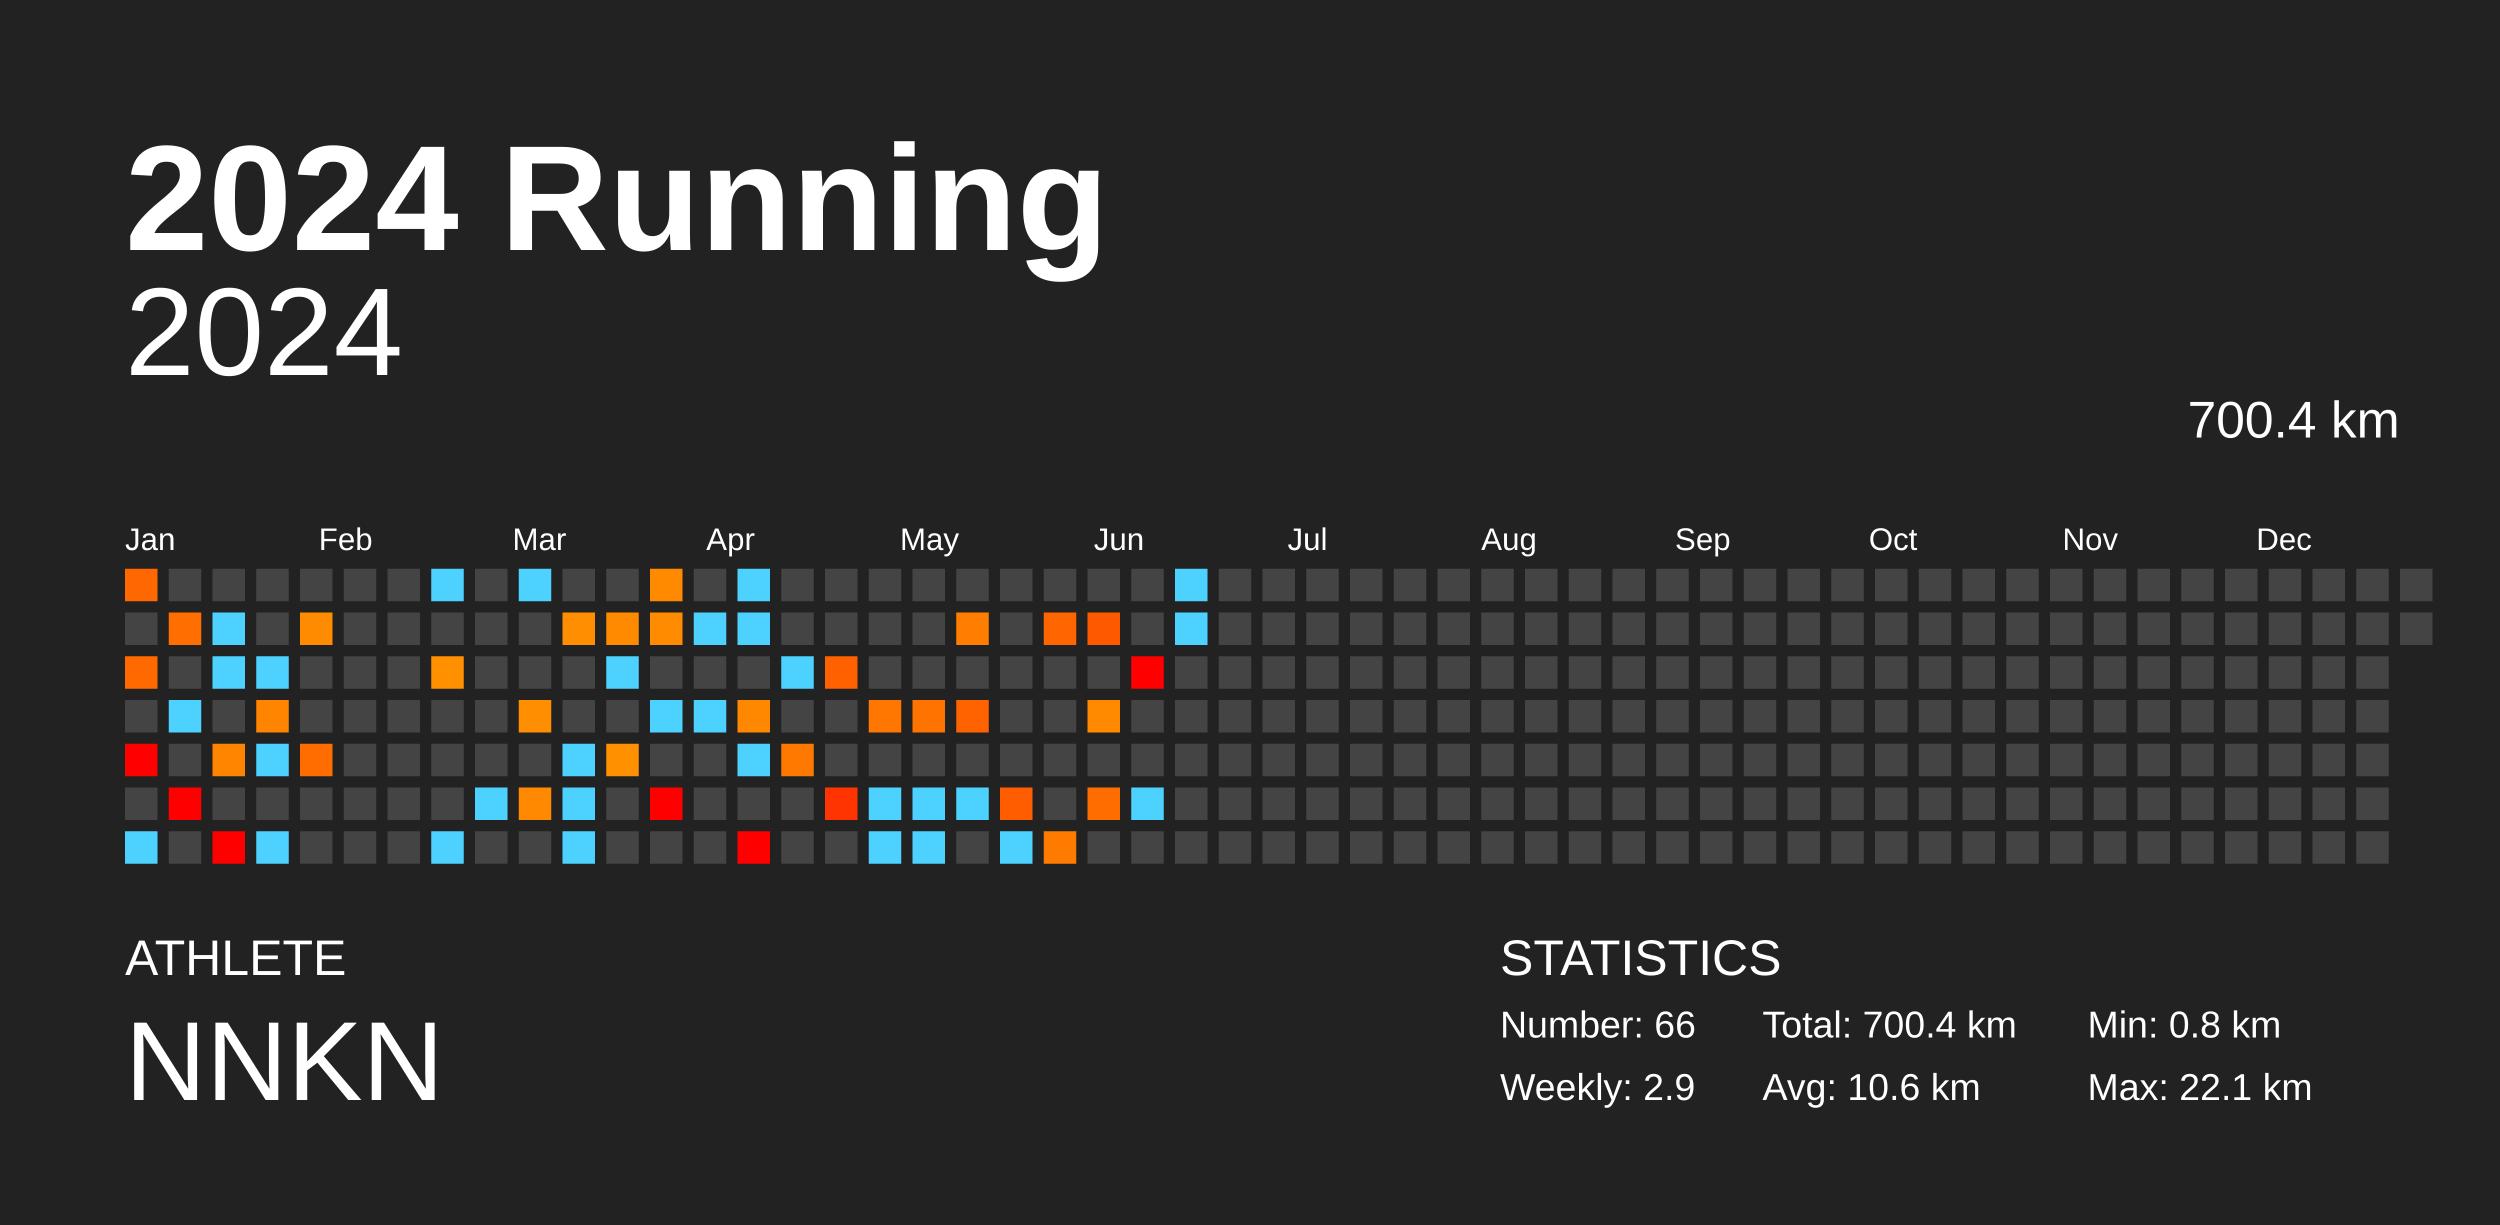
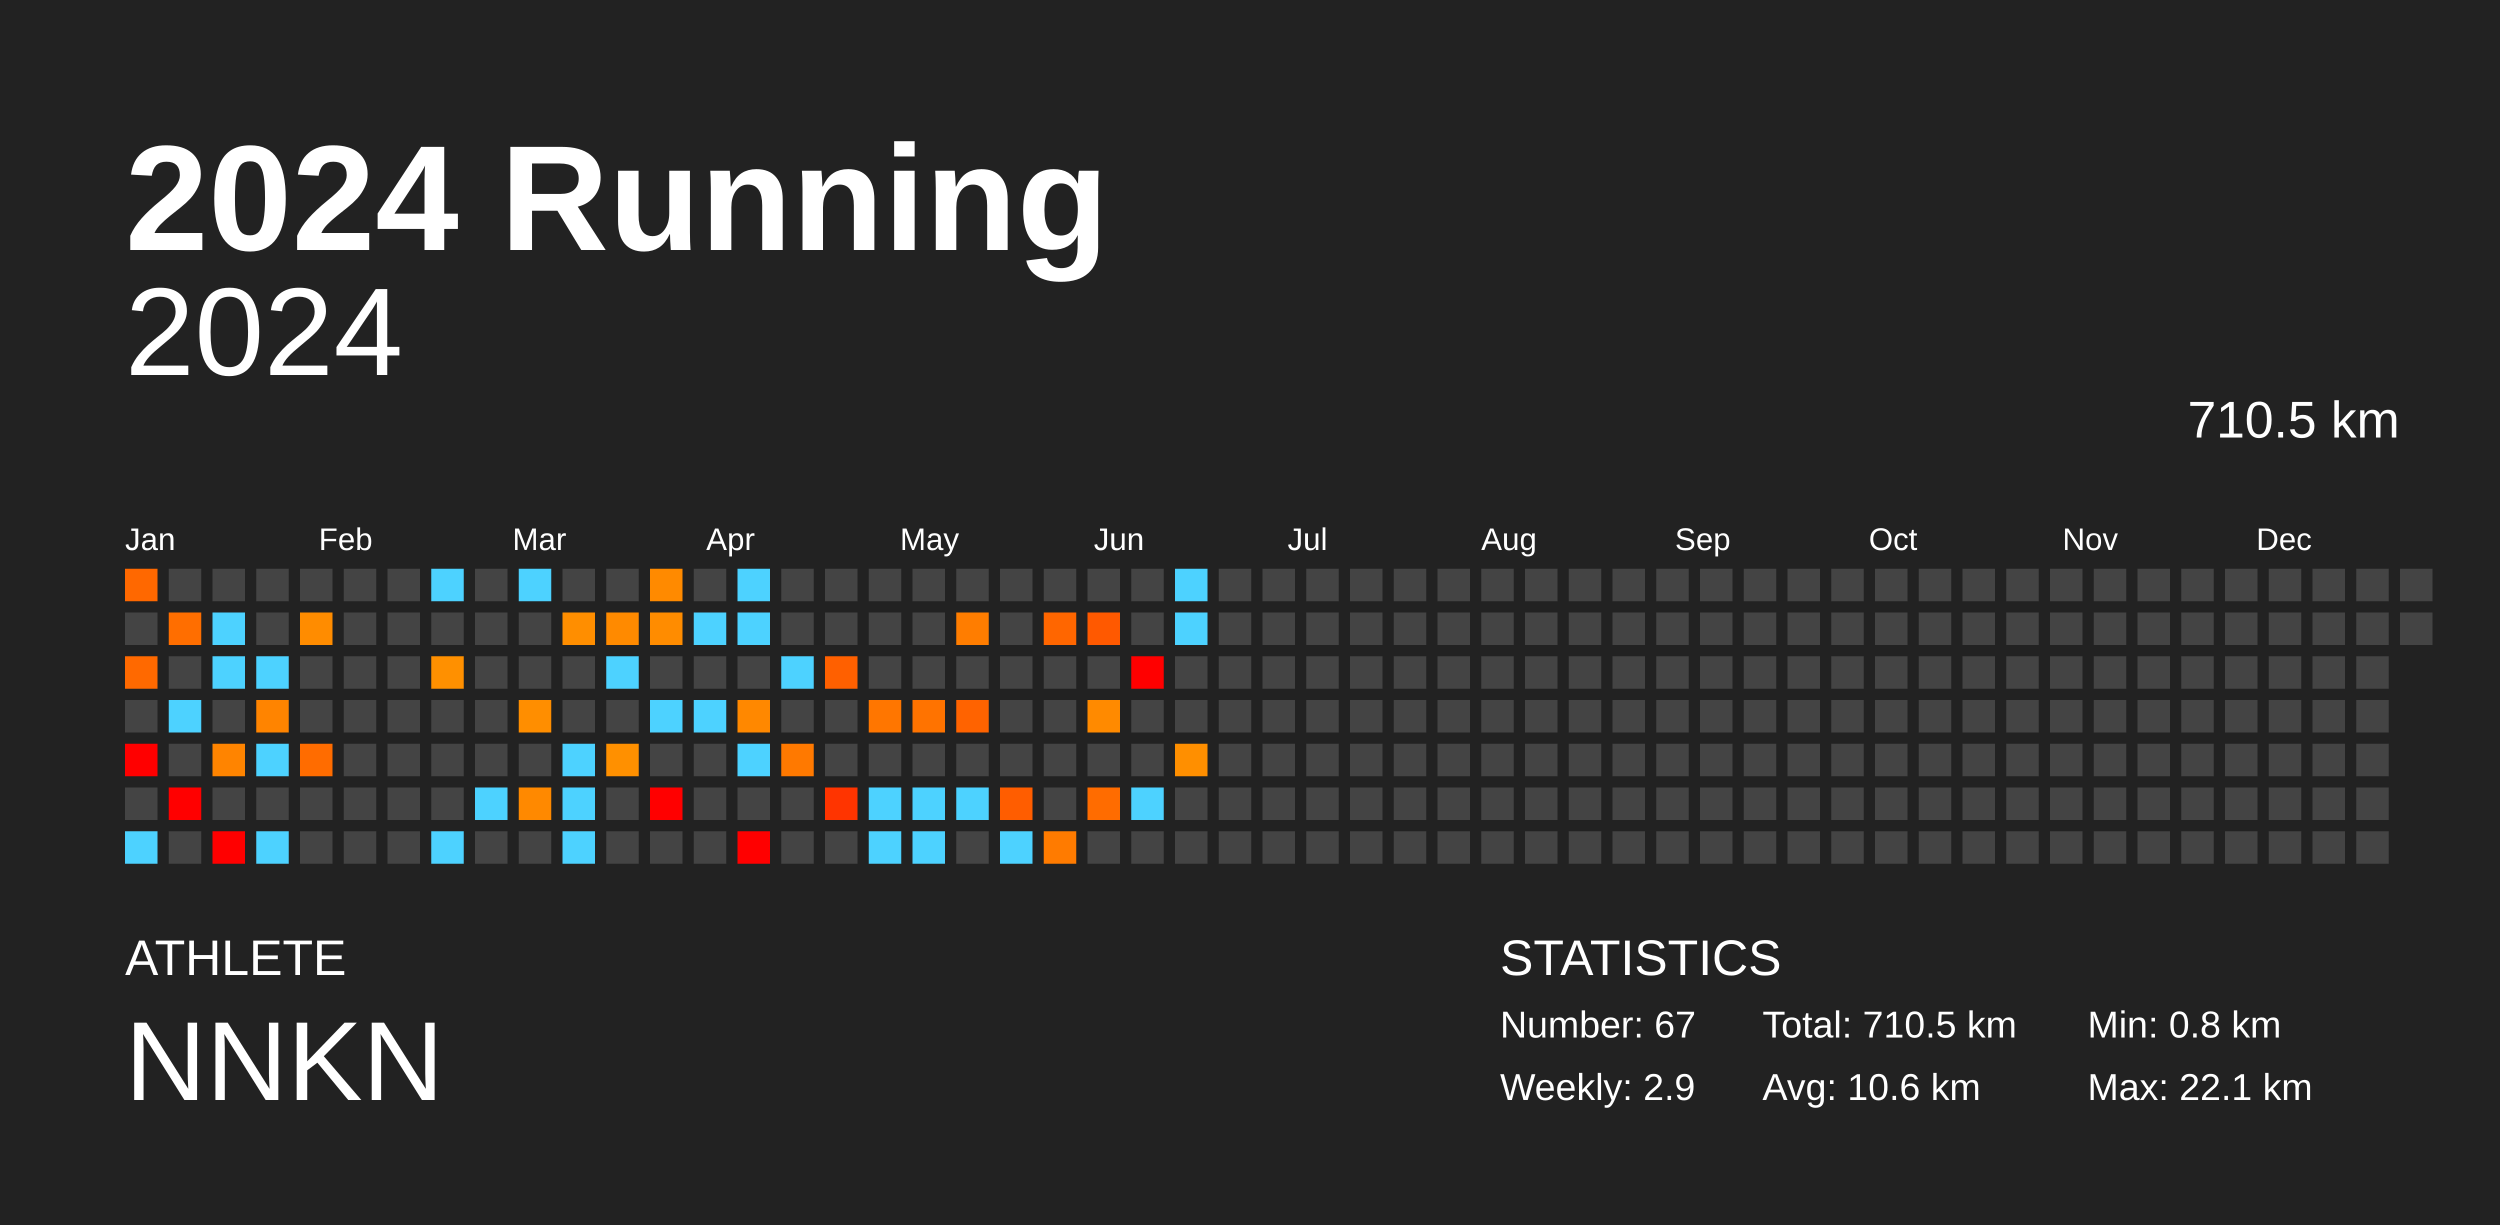
<svg xmlns="http://www.w3.org/2000/svg" baseProfile="full" height="98mm" version="1.1" viewBox="0,0,200,98" width="200mm">
  <defs />
  <rect fill="#222222" height="98" width="200" x="0" y="0" />
  <text fill="#FFFFFF" style="font-size:12px; font-family:Arial; font-weight:bold;" x="10" y="20">2024 Running</text>
  <text fill="#FFFFFF" style="font-size:4px; font-family:Arial" x="10" y="78">ATHLETE</text>
  <text fill="#FFFFFF" style="font-size:9px; font-family:Arial" x="10" y="88">NNKN</text>
  <text fill="#FFFFFF" style="font-size:4px; font-family:Arial" x="120" y="78">STATISTICS</text>
-   <text fill="#FFFFFF" style="font-size:3px; font-family:Arial" x="120" y="83">Number: 66</text>
+   <text fill="#FFFFFF" style="font-size:3px; font-family:Arial" x="120" y="83">Number: 67</text>
  <text fill="#FFFFFF" style="font-size:3px; font-family:Arial" x="120" y="88">Weekly: 2.9</text>
-   <text fill="#FFFFFF" style="font-size:3px; font-family:Arial" x="141" y="83">Total: 700.4 km</text>
+   <text fill="#FFFFFF" style="font-size:3px; font-family:Arial" x="141" y="83">Total: 710.5 km</text>
  <text fill="#FFFFFF" style="font-size:3px; font-family:Arial" x="141" y="88">Avg: 10.6 km</text>
  <text fill="#FFFFFF" style="font-size:3px; font-family:Arial" x="167" y="83">Min: 0.8 km</text>
  <text fill="#FFFFFF" style="font-size:3px; font-family:Arial" x="167" y="88">Max: 22.1 km</text>
  <text alignment-baseline="hanging" fill="#FFFFFF" style="font-size:10.0px; font-family:Arial;" x="10" y="30">2024</text>
-   <text alignment-baseline="hanging" fill="#FFFFFF" style="font-size:4.125px; font-family:Arial;" x="175" y="35">700.4 km</text>
+   <text alignment-baseline="hanging" fill="#FFFFFF" style="font-size:4.125px; font-family:Arial;" x="175" y="35">710.5 km</text>
  <text fill="#FFFFFF" style="font-size:2.5px; font-family:Arial" x="10.0" y="44">Jan</text>
  <text fill="#FFFFFF" style="font-size:2.5px; font-family:Arial" x="25.5" y="44">Feb</text>
  <text fill="#FFFFFF" style="font-size:2.5px; font-family:Arial" x="41.0" y="44">Mar</text>
  <text fill="#FFFFFF" style="font-size:2.5px; font-family:Arial" x="56.5" y="44">Apr</text>
  <text fill="#FFFFFF" style="font-size:2.5px; font-family:Arial" x="72.0" y="44">May</text>
  <text fill="#FFFFFF" style="font-size:2.5px; font-family:Arial" x="87.5" y="44">Jun</text>
  <text fill="#FFFFFF" style="font-size:2.5px; font-family:Arial" x="103.0" y="44">Jul</text>
  <text fill="#FFFFFF" style="font-size:2.5px; font-family:Arial" x="118.5" y="44">Aug</text>
  <text fill="#FFFFFF" style="font-size:2.5px; font-family:Arial" x="134.0" y="44">Sep</text>
  <text fill="#FFFFFF" style="font-size:2.5px; font-family:Arial" x="149.5" y="44">Oct</text>
  <text fill="#FFFFFF" style="font-size:2.5px; font-family:Arial" x="165.0" y="44">Nov</text>
  <text fill="#FFFFFF" style="font-size:2.5px; font-family:Arial" x="180.5" y="44">Dec</text>
  <rect fill="#ff6800" height="2.6" width="2.6" x="10.0" y="45.5" />
  <rect fill="#444444" height="2.6" width="2.6" x="10.0" y="49.0" />
  <rect fill="#ff6900" height="2.6" width="2.6" x="10.0" y="52.5" />
  <rect fill="#444444" height="2.6" width="2.6" x="10.0" y="56.0" />
  <rect fill="red" height="2.6" width="2.6" x="10.0" y="59.5" />
  <rect fill="#444444" height="2.6" width="2.6" x="10.0" y="63.0" />
  <rect fill="#4dd2ff" height="2.6" width="2.6" x="10.0" y="66.5" />
  <rect fill="#444444" height="2.6" width="2.6" x="13.5" y="45.5" />
  <rect fill="#ff6e00" height="2.6" width="2.6" x="13.5" y="49.0" />
  <rect fill="#444444" height="2.6" width="2.6" x="13.5" y="52.5" />
  <rect fill="#4dd2ff" height="2.6" width="2.6" x="13.5" y="56.0" />
  <rect fill="#444444" height="2.6" width="2.6" x="13.5" y="59.5" />
  <rect fill="red" height="2.6" width="2.6" x="13.5" y="63.0" />
  <rect fill="#444444" height="2.6" width="2.6" x="13.5" y="66.5" />
  <rect fill="#444444" height="2.6" width="2.6" x="17.0" y="45.5" />
  <rect fill="#4dd2ff" height="2.6" width="2.6" x="17.0" y="49.0" />
  <rect fill="#4dd2ff" height="2.6" width="2.6" x="17.0" y="52.5" />
  <rect fill="#444444" height="2.6" width="2.6" x="17.0" y="56.0" />
  <rect fill="#ff8400" height="2.6" width="2.6" x="17.0" y="59.5" />
  <rect fill="#444444" height="2.6" width="2.6" x="17.0" y="63.0" />
  <rect fill="red" height="2.6" width="2.6" x="17.0" y="66.5" />
  <rect fill="#444444" height="2.6" width="2.6" x="20.5" y="45.5" />
  <rect fill="#444444" height="2.6" width="2.6" x="20.5" y="49.0" />
  <rect fill="#4dd2ff" height="2.6" width="2.6" x="20.5" y="52.5" />
  <rect fill="#ff8400" height="2.6" width="2.6" x="20.5" y="56.0" />
  <rect fill="#4dd2ff" height="2.6" width="2.6" x="20.5" y="59.5" />
  <rect fill="#444444" height="2.6" width="2.6" x="20.5" y="63.0" />
  <rect fill="#4dd2ff" height="2.6" width="2.6" x="20.5" y="66.5" />
  <rect fill="#444444" height="2.6" width="2.6" x="24.0" y="45.5" />
  <rect fill="#ff8c00" height="2.6" width="2.6" x="24.0" y="49.0" />
  <rect fill="#444444" height="2.6" width="2.6" x="24.0" y="52.5" />
  <rect fill="#444444" height="2.6" width="2.6" x="24.0" y="56.0" />
  <rect fill="#ff6c00" height="2.6" width="2.6" x="24.0" y="59.5" />
  <rect fill="#444444" height="2.6" width="2.6" x="24.0" y="63.0" />
  <rect fill="#444444" height="2.6" width="2.6" x="24.0" y="66.5" />
  <rect fill="#444444" height="2.6" width="2.6" x="27.5" y="45.5" />
  <rect fill="#444444" height="2.6" width="2.6" x="27.5" y="49.0" />
  <rect fill="#444444" height="2.6" width="2.6" x="27.5" y="52.5" />
  <rect fill="#444444" height="2.6" width="2.6" x="27.5" y="56.0" />
  <rect fill="#444444" height="2.6" width="2.6" x="27.5" y="59.5" />
  <rect fill="#444444" height="2.6" width="2.6" x="27.5" y="63.0" />
  <rect fill="#444444" height="2.6" width="2.6" x="27.5" y="66.5" />
  <rect fill="#444444" height="2.6" width="2.6" x="31.0" y="45.5" />
  <rect fill="#444444" height="2.6" width="2.6" x="31.0" y="49.0" />
  <rect fill="#444444" height="2.6" width="2.6" x="31.0" y="52.5" />
  <rect fill="#444444" height="2.6" width="2.6" x="31.0" y="56.0" />
  <rect fill="#444444" height="2.6" width="2.6" x="31.0" y="59.5" />
  <rect fill="#444444" height="2.6" width="2.6" x="31.0" y="63.0" />
  <rect fill="#444444" height="2.6" width="2.6" x="31.0" y="66.5" />
  <rect fill="#4dd2ff" height="2.6" width="2.6" x="34.5" y="45.5" />
  <rect fill="#444444" height="2.6" width="2.6" x="34.5" y="49.0" />
  <rect fill="#ff9000" height="2.6" width="2.6" x="34.5" y="52.5" />
  <rect fill="#444444" height="2.6" width="2.6" x="34.5" y="56.0" />
  <rect fill="#444444" height="2.6" width="2.6" x="34.5" y="59.5" />
  <rect fill="#444444" height="2.6" width="2.6" x="34.5" y="63.0" />
  <rect fill="#4dd2ff" height="2.6" width="2.6" x="34.5" y="66.5" />
  <rect fill="#444444" height="2.6" width="2.6" x="38.0" y="45.5" />
  <rect fill="#444444" height="2.6" width="2.6" x="38.0" y="49.0" />
  <rect fill="#444444" height="2.6" width="2.6" x="38.0" y="52.5" />
  <rect fill="#444444" height="2.6" width="2.6" x="38.0" y="56.0" />
  <rect fill="#444444" height="2.6" width="2.6" x="38.0" y="59.5" />
  <rect fill="#4dd2ff" height="2.6" width="2.6" x="38.0" y="63.0" />
  <rect fill="#444444" height="2.6" width="2.6" x="38.0" y="66.5" />
  <rect fill="#4dd2ff" height="2.6" width="2.6" x="41.5" y="45.5" />
  <rect fill="#444444" height="2.6" width="2.6" x="41.5" y="49.0" />
  <rect fill="#444444" height="2.6" width="2.6" x="41.5" y="52.5" />
  <rect fill="#ff8e00" height="2.6" width="2.6" x="41.5" y="56.0" />
  <rect fill="#444444" height="2.6" width="2.6" x="41.5" y="59.5" />
  <rect fill="#ff8900" height="2.6" width="2.6" x="41.5" y="63.0" />
  <rect fill="#444444" height="2.6" width="2.6" x="41.5" y="66.5" />
  <rect fill="#444444" height="2.6" width="2.6" x="45.0" y="45.5" />
  <rect fill="#ff8e00" height="2.6" width="2.6" x="45.0" y="49.0" />
  <rect fill="#444444" height="2.6" width="2.6" x="45.0" y="52.5" />
  <rect fill="#444444" height="2.6" width="2.6" x="45.0" y="56.0" />
  <rect fill="#4dd2ff" height="2.6" width="2.6" x="45.0" y="59.5" />
  <rect fill="#4dd2ff" height="2.6" width="2.6" x="45.0" y="63.0" />
  <rect fill="#4dd2ff" height="2.6" width="2.6" x="45.0" y="66.5" />
  <rect fill="#444444" height="2.6" width="2.6" x="48.5" y="45.5" />
  <rect fill="#ff8a00" height="2.6" width="2.6" x="48.5" y="49.0" />
  <rect fill="#4dd2ff" height="2.6" width="2.6" x="48.5" y="52.5" />
  <rect fill="#444444" height="2.6" width="2.6" x="48.5" y="56.0" />
  <rect fill="#ff9000" height="2.6" width="2.6" x="48.5" y="59.5" />
  <rect fill="#444444" height="2.6" width="2.6" x="48.5" y="63.0" />
  <rect fill="#444444" height="2.6" width="2.6" x="48.5" y="66.5" />
  <rect fill="#ff8a00" height="2.6" width="2.6" x="52.0" y="45.5" />
  <rect fill="#ff8c00" height="2.6" width="2.6" x="52.0" y="49.0" />
  <rect fill="#444444" height="2.6" width="2.6" x="52.0" y="52.5" />
  <rect fill="#4dd2ff" height="2.6" width="2.6" x="52.0" y="56.0" />
  <rect fill="#444444" height="2.6" width="2.6" x="52.0" y="59.5" />
  <rect fill="red" height="2.6" width="2.6" x="52.0" y="63.0" />
  <rect fill="#444444" height="2.6" width="2.6" x="52.0" y="66.5" />
  <rect fill="#444444" height="2.6" width="2.6" x="55.5" y="45.5" />
  <rect fill="#4dd2ff" height="2.6" width="2.6" x="55.5" y="49.0" />
  <rect fill="#444444" height="2.6" width="2.6" x="55.5" y="52.5" />
  <rect fill="#4dd2ff" height="2.6" width="2.6" x="55.5" y="56.0" />
  <rect fill="#444444" height="2.6" width="2.6" x="55.5" y="59.5" />
  <rect fill="#444444" height="2.6" width="2.6" x="55.5" y="63.0" />
  <rect fill="#444444" height="2.6" width="2.6" x="55.5" y="66.5" />
  <rect fill="#4dd2ff" height="2.6" width="2.6" x="59.0" y="45.5" />
  <rect fill="#4dd2ff" height="2.6" width="2.6" x="59.0" y="49.0" />
  <rect fill="#444444" height="2.6" width="2.6" x="59.0" y="52.5" />
  <rect fill="#ff8800" height="2.6" width="2.6" x="59.0" y="56.0" />
  <rect fill="#4dd2ff" height="2.6" width="2.6" x="59.0" y="59.5" />
  <rect fill="#444444" height="2.6" width="2.6" x="59.0" y="63.0" />
  <rect fill="red" height="2.6" width="2.6" x="59.0" y="66.5" />
  <rect fill="#444444" height="2.6" width="2.6" x="62.5" y="45.5" />
  <rect fill="#444444" height="2.6" width="2.6" x="62.5" y="49.0" />
  <rect fill="#4dd2ff" height="2.6" width="2.6" x="62.5" y="52.5" />
  <rect fill="#444444" height="2.6" width="2.6" x="62.5" y="56.0" />
  <rect fill="#ff7900" height="2.6" width="2.6" x="62.5" y="59.5" />
  <rect fill="#444444" height="2.6" width="2.6" x="62.5" y="63.0" />
  <rect fill="#444444" height="2.6" width="2.6" x="62.5" y="66.5" />
  <rect fill="#444444" height="2.6" width="2.6" x="66.0" y="45.5" />
  <rect fill="#444444" height="2.6" width="2.6" x="66.0" y="49.0" />
  <rect fill="#ff6000" height="2.6" width="2.6" x="66.0" y="52.5" />
  <rect fill="#444444" height="2.6" width="2.6" x="66.0" y="56.0" />
  <rect fill="#444444" height="2.6" width="2.6" x="66.0" y="59.5" />
  <rect fill="#ff3400" height="2.6" width="2.6" x="66.0" y="63.0" />
  <rect fill="#444444" height="2.6" width="2.6" x="66.0" y="66.5" />
  <rect fill="#444444" height="2.6" width="2.6" x="69.5" y="45.5" />
  <rect fill="#444444" height="2.6" width="2.6" x="69.5" y="49.0" />
  <rect fill="#444444" height="2.6" width="2.6" x="69.5" y="52.5" />
  <rect fill="#ff7600" height="2.6" width="2.6" x="69.5" y="56.0" />
  <rect fill="#444444" height="2.6" width="2.6" x="69.5" y="59.5" />
  <rect fill="#4dd2ff" height="2.6" width="2.6" x="69.5" y="63.0" />
  <rect fill="#4dd2ff" height="2.6" width="2.6" x="69.5" y="66.5" />
  <rect fill="#444444" height="2.6" width="2.6" x="73.0" y="45.5" />
  <rect fill="#444444" height="2.6" width="2.6" x="73.0" y="49.0" />
  <rect fill="#444444" height="2.6" width="2.6" x="73.0" y="52.5" />
  <rect fill="#ff7300" height="2.6" width="2.6" x="73.0" y="56.0" />
  <rect fill="#444444" height="2.6" width="2.6" x="73.0" y="59.5" />
  <rect fill="#4dd2ff" height="2.6" width="2.6" x="73.0" y="63.0" />
  <rect fill="#4dd2ff" height="2.6" width="2.6" x="73.0" y="66.5" />
  <rect fill="#444444" height="2.6" width="2.6" x="76.5" y="45.5" />
  <rect fill="#ff7d00" height="2.6" width="2.6" x="76.5" y="49.0" />
  <rect fill="#444444" height="2.6" width="2.6" x="76.5" y="52.5" />
  <rect fill="#ff6300" height="2.6" width="2.6" x="76.5" y="56.0" />
  <rect fill="#444444" height="2.6" width="2.6" x="76.5" y="59.5" />
  <rect fill="#4dd2ff" height="2.6" width="2.6" x="76.5" y="63.0" />
  <rect fill="#444444" height="2.6" width="2.6" x="76.5" y="66.5" />
  <rect fill="#444444" height="2.6" width="2.6" x="80.0" y="45.5" />
  <rect fill="#444444" height="2.6" width="2.6" x="80.0" y="49.0" />
  <rect fill="#444444" height="2.6" width="2.6" x="80.0" y="52.5" />
  <rect fill="#444444" height="2.6" width="2.6" x="80.0" y="56.0" />
  <rect fill="#444444" height="2.6" width="2.6" x="80.0" y="59.5" />
  <rect fill="#ff5d00" height="2.6" width="2.6" x="80.0" y="63.0" />
  <rect fill="#4dd2ff" height="2.6" width="2.6" x="80.0" y="66.5" />
  <rect fill="#444444" height="2.6" width="2.6" x="83.5" y="45.5" />
  <rect fill="#ff6600" height="2.6" width="2.6" x="83.5" y="49.0" />
  <rect fill="#444444" height="2.6" width="2.6" x="83.5" y="52.5" />
  <rect fill="#444444" height="2.6" width="2.6" x="83.5" y="56.0" />
  <rect fill="#444444" height="2.6" width="2.6" x="83.5" y="59.5" />
  <rect fill="#444444" height="2.6" width="2.6" x="83.5" y="63.0" />
  <rect fill="#ff7b00" height="2.6" width="2.6" x="83.5" y="66.5" />
  <rect fill="#444444" height="2.6" width="2.6" x="87.0" y="45.5" />
  <rect fill="#ff5900" height="2.6" width="2.6" x="87.0" y="49.0" />
  <rect fill="#444444" height="2.6" width="2.6" x="87.0" y="52.5" />
  <rect fill="#ff8a00" height="2.6" width="2.6" x="87.0" y="56.0" />
  <rect fill="#444444" height="2.6" width="2.6" x="87.0" y="59.5" />
  <rect fill="#ff6c00" height="2.6" width="2.6" x="87.0" y="63.0" />
  <rect fill="#444444" height="2.6" width="2.6" x="87.0" y="66.5" />
  <rect fill="#444444" height="2.6" width="2.6" x="90.5" y="45.5" />
  <rect fill="#444444" height="2.6" width="2.6" x="90.5" y="49.0" />
  <rect fill="red" height="2.6" width="2.6" x="90.5" y="52.5" />
  <rect fill="#444444" height="2.6" width="2.6" x="90.5" y="56.0" />
  <rect fill="#444444" height="2.6" width="2.6" x="90.5" y="59.5" />
  <rect fill="#4dd2ff" height="2.6" width="2.6" x="90.5" y="63.0" />
  <rect fill="#444444" height="2.6" width="2.6" x="90.5" y="66.5" />
  <rect fill="#4dd2ff" height="2.6" width="2.6" x="94.0" y="45.5" />
  <rect fill="#4dd2ff" height="2.6" width="2.6" x="94.0" y="49.0" />
  <rect fill="#444444" height="2.6" width="2.6" x="94.0" y="52.5" />
  <rect fill="#444444" height="2.6" width="2.6" x="94.0" y="56.0" />
-   <rect fill="#444444" height="2.6" width="2.6" x="94.0" y="59.5" />
+   <rect fill="#ff8f00" height="2.6" width="2.6" x="94.0" y="59.5" />
  <rect fill="#444444" height="2.6" width="2.6" x="94.0" y="63.0" />
  <rect fill="#444444" height="2.6" width="2.6" x="94.0" y="66.5" />
  <rect fill="#444444" height="2.6" width="2.6" x="97.5" y="45.5" />
  <rect fill="#444444" height="2.6" width="2.6" x="97.5" y="49.0" />
  <rect fill="#444444" height="2.6" width="2.6" x="97.5" y="52.5" />
  <rect fill="#444444" height="2.6" width="2.6" x="97.5" y="56.0" />
  <rect fill="#444444" height="2.6" width="2.6" x="97.5" y="59.5" />
  <rect fill="#444444" height="2.6" width="2.6" x="97.5" y="63.0" />
  <rect fill="#444444" height="2.6" width="2.6" x="97.5" y="66.5" />
  <rect fill="#444444" height="2.6" width="2.6" x="101.0" y="45.5" />
  <rect fill="#444444" height="2.6" width="2.6" x="101.0" y="49.0" />
  <rect fill="#444444" height="2.6" width="2.6" x="101.0" y="52.5" />
  <rect fill="#444444" height="2.6" width="2.6" x="101.0" y="56.0" />
  <rect fill="#444444" height="2.6" width="2.6" x="101.0" y="59.5" />
  <rect fill="#444444" height="2.6" width="2.6" x="101.0" y="63.0" />
  <rect fill="#444444" height="2.6" width="2.6" x="101.0" y="66.5" />
  <rect fill="#444444" height="2.6" width="2.6" x="104.5" y="45.5" />
  <rect fill="#444444" height="2.6" width="2.6" x="104.5" y="49.0" />
  <rect fill="#444444" height="2.6" width="2.6" x="104.5" y="52.5" />
  <rect fill="#444444" height="2.6" width="2.6" x="104.5" y="56.0" />
  <rect fill="#444444" height="2.6" width="2.6" x="104.5" y="59.5" />
  <rect fill="#444444" height="2.6" width="2.6" x="104.5" y="63.0" />
  <rect fill="#444444" height="2.6" width="2.6" x="104.5" y="66.5" />
  <rect fill="#444444" height="2.6" width="2.6" x="108.0" y="45.5" />
  <rect fill="#444444" height="2.6" width="2.6" x="108.0" y="49.0" />
  <rect fill="#444444" height="2.6" width="2.6" x="108.0" y="52.5" />
  <rect fill="#444444" height="2.6" width="2.6" x="108.0" y="56.0" />
  <rect fill="#444444" height="2.6" width="2.6" x="108.0" y="59.5" />
  <rect fill="#444444" height="2.6" width="2.6" x="108.0" y="63.0" />
  <rect fill="#444444" height="2.6" width="2.6" x="108.0" y="66.5" />
  <rect fill="#444444" height="2.6" width="2.6" x="111.5" y="45.5" />
  <rect fill="#444444" height="2.6" width="2.6" x="111.5" y="49.0" />
  <rect fill="#444444" height="2.6" width="2.6" x="111.5" y="52.5" />
  <rect fill="#444444" height="2.6" width="2.6" x="111.5" y="56.0" />
  <rect fill="#444444" height="2.6" width="2.6" x="111.5" y="59.5" />
  <rect fill="#444444" height="2.6" width="2.6" x="111.5" y="63.0" />
  <rect fill="#444444" height="2.6" width="2.6" x="111.5" y="66.5" />
  <rect fill="#444444" height="2.6" width="2.6" x="115.0" y="45.5" />
  <rect fill="#444444" height="2.6" width="2.6" x="115.0" y="49.0" />
  <rect fill="#444444" height="2.6" width="2.6" x="115.0" y="52.5" />
  <rect fill="#444444" height="2.6" width="2.6" x="115.0" y="56.0" />
  <rect fill="#444444" height="2.6" width="2.6" x="115.0" y="59.5" />
  <rect fill="#444444" height="2.6" width="2.6" x="115.0" y="63.0" />
  <rect fill="#444444" height="2.6" width="2.6" x="115.0" y="66.5" />
  <rect fill="#444444" height="2.6" width="2.6" x="118.5" y="45.5" />
  <rect fill="#444444" height="2.6" width="2.6" x="118.5" y="49.0" />
  <rect fill="#444444" height="2.6" width="2.6" x="118.5" y="52.5" />
  <rect fill="#444444" height="2.6" width="2.6" x="118.5" y="56.0" />
  <rect fill="#444444" height="2.6" width="2.6" x="118.5" y="59.5" />
  <rect fill="#444444" height="2.6" width="2.6" x="118.5" y="63.0" />
  <rect fill="#444444" height="2.6" width="2.6" x="118.5" y="66.5" />
  <rect fill="#444444" height="2.6" width="2.6" x="122.0" y="45.5" />
  <rect fill="#444444" height="2.6" width="2.6" x="122.0" y="49.0" />
  <rect fill="#444444" height="2.6" width="2.6" x="122.0" y="52.5" />
  <rect fill="#444444" height="2.6" width="2.6" x="122.0" y="56.0" />
  <rect fill="#444444" height="2.6" width="2.6" x="122.0" y="59.5" />
  <rect fill="#444444" height="2.6" width="2.6" x="122.0" y="63.0" />
  <rect fill="#444444" height="2.6" width="2.6" x="122.0" y="66.5" />
  <rect fill="#444444" height="2.6" width="2.6" x="125.5" y="45.5" />
  <rect fill="#444444" height="2.6" width="2.6" x="125.5" y="49.0" />
  <rect fill="#444444" height="2.6" width="2.6" x="125.5" y="52.5" />
  <rect fill="#444444" height="2.6" width="2.6" x="125.5" y="56.0" />
  <rect fill="#444444" height="2.6" width="2.6" x="125.5" y="59.5" />
  <rect fill="#444444" height="2.6" width="2.6" x="125.5" y="63.0" />
  <rect fill="#444444" height="2.6" width="2.6" x="125.5" y="66.5" />
  <rect fill="#444444" height="2.6" width="2.6" x="129.0" y="45.5" />
  <rect fill="#444444" height="2.6" width="2.6" x="129.0" y="49.0" />
  <rect fill="#444444" height="2.6" width="2.6" x="129.0" y="52.5" />
  <rect fill="#444444" height="2.6" width="2.6" x="129.0" y="56.0" />
  <rect fill="#444444" height="2.6" width="2.6" x="129.0" y="59.5" />
  <rect fill="#444444" height="2.6" width="2.6" x="129.0" y="63.0" />
  <rect fill="#444444" height="2.6" width="2.6" x="129.0" y="66.5" />
  <rect fill="#444444" height="2.6" width="2.6" x="132.5" y="45.5" />
  <rect fill="#444444" height="2.6" width="2.6" x="132.5" y="49.0" />
  <rect fill="#444444" height="2.6" width="2.6" x="132.5" y="52.5" />
  <rect fill="#444444" height="2.6" width="2.6" x="132.5" y="56.0" />
  <rect fill="#444444" height="2.6" width="2.6" x="132.5" y="59.5" />
  <rect fill="#444444" height="2.6" width="2.6" x="132.5" y="63.0" />
  <rect fill="#444444" height="2.6" width="2.6" x="132.5" y="66.5" />
  <rect fill="#444444" height="2.6" width="2.6" x="136.0" y="45.5" />
  <rect fill="#444444" height="2.6" width="2.6" x="136.0" y="49.0" />
  <rect fill="#444444" height="2.6" width="2.6" x="136.0" y="52.5" />
  <rect fill="#444444" height="2.6" width="2.6" x="136.0" y="56.0" />
  <rect fill="#444444" height="2.6" width="2.6" x="136.0" y="59.5" />
  <rect fill="#444444" height="2.6" width="2.6" x="136.0" y="63.0" />
  <rect fill="#444444" height="2.6" width="2.6" x="136.0" y="66.5" />
  <rect fill="#444444" height="2.6" width="2.6" x="139.5" y="45.5" />
  <rect fill="#444444" height="2.6" width="2.6" x="139.5" y="49.0" />
  <rect fill="#444444" height="2.6" width="2.6" x="139.5" y="52.5" />
  <rect fill="#444444" height="2.6" width="2.6" x="139.5" y="56.0" />
  <rect fill="#444444" height="2.6" width="2.6" x="139.5" y="59.5" />
  <rect fill="#444444" height="2.6" width="2.6" x="139.5" y="63.0" />
  <rect fill="#444444" height="2.6" width="2.6" x="139.5" y="66.5" />
  <rect fill="#444444" height="2.6" width="2.6" x="143.0" y="45.5" />
  <rect fill="#444444" height="2.6" width="2.6" x="143.0" y="49.0" />
  <rect fill="#444444" height="2.6" width="2.6" x="143.0" y="52.5" />
  <rect fill="#444444" height="2.6" width="2.6" x="143.0" y="56.0" />
  <rect fill="#444444" height="2.6" width="2.6" x="143.0" y="59.5" />
  <rect fill="#444444" height="2.6" width="2.6" x="143.0" y="63.0" />
  <rect fill="#444444" height="2.6" width="2.6" x="143.0" y="66.5" />
  <rect fill="#444444" height="2.6" width="2.6" x="146.5" y="45.5" />
  <rect fill="#444444" height="2.6" width="2.6" x="146.5" y="49.0" />
  <rect fill="#444444" height="2.6" width="2.6" x="146.5" y="52.5" />
  <rect fill="#444444" height="2.6" width="2.6" x="146.5" y="56.0" />
  <rect fill="#444444" height="2.6" width="2.6" x="146.5" y="59.5" />
  <rect fill="#444444" height="2.6" width="2.6" x="146.5" y="63.0" />
  <rect fill="#444444" height="2.6" width="2.6" x="146.5" y="66.5" />
  <rect fill="#444444" height="2.6" width="2.6" x="150.0" y="45.5" />
  <rect fill="#444444" height="2.6" width="2.6" x="150.0" y="49.0" />
  <rect fill="#444444" height="2.6" width="2.6" x="150.0" y="52.5" />
  <rect fill="#444444" height="2.6" width="2.6" x="150.0" y="56.0" />
  <rect fill="#444444" height="2.6" width="2.6" x="150.0" y="59.5" />
  <rect fill="#444444" height="2.6" width="2.6" x="150.0" y="63.0" />
  <rect fill="#444444" height="2.6" width="2.6" x="150.0" y="66.5" />
  <rect fill="#444444" height="2.6" width="2.6" x="153.5" y="45.5" />
  <rect fill="#444444" height="2.6" width="2.6" x="153.5" y="49.0" />
  <rect fill="#444444" height="2.6" width="2.6" x="153.5" y="52.5" />
  <rect fill="#444444" height="2.6" width="2.6" x="153.5" y="56.0" />
  <rect fill="#444444" height="2.6" width="2.6" x="153.5" y="59.5" />
  <rect fill="#444444" height="2.6" width="2.6" x="153.5" y="63.0" />
  <rect fill="#444444" height="2.6" width="2.6" x="153.5" y="66.5" />
  <rect fill="#444444" height="2.6" width="2.6" x="157.0" y="45.5" />
  <rect fill="#444444" height="2.6" width="2.6" x="157.0" y="49.0" />
  <rect fill="#444444" height="2.6" width="2.6" x="157.0" y="52.5" />
  <rect fill="#444444" height="2.6" width="2.6" x="157.0" y="56.0" />
  <rect fill="#444444" height="2.6" width="2.6" x="157.0" y="59.5" />
  <rect fill="#444444" height="2.6" width="2.6" x="157.0" y="63.0" />
  <rect fill="#444444" height="2.6" width="2.6" x="157.0" y="66.5" />
  <rect fill="#444444" height="2.6" width="2.6" x="160.5" y="45.5" />
  <rect fill="#444444" height="2.6" width="2.6" x="160.5" y="49.0" />
  <rect fill="#444444" height="2.6" width="2.6" x="160.5" y="52.5" />
  <rect fill="#444444" height="2.6" width="2.6" x="160.5" y="56.0" />
  <rect fill="#444444" height="2.6" width="2.6" x="160.5" y="59.5" />
  <rect fill="#444444" height="2.6" width="2.6" x="160.5" y="63.0" />
  <rect fill="#444444" height="2.6" width="2.6" x="160.5" y="66.5" />
  <rect fill="#444444" height="2.6" width="2.6" x="164.0" y="45.5" />
  <rect fill="#444444" height="2.6" width="2.6" x="164.0" y="49.0" />
  <rect fill="#444444" height="2.6" width="2.6" x="164.0" y="52.5" />
  <rect fill="#444444" height="2.6" width="2.6" x="164.0" y="56.0" />
  <rect fill="#444444" height="2.6" width="2.6" x="164.0" y="59.5" />
  <rect fill="#444444" height="2.6" width="2.6" x="164.0" y="63.0" />
  <rect fill="#444444" height="2.6" width="2.6" x="164.0" y="66.5" />
  <rect fill="#444444" height="2.6" width="2.6" x="167.5" y="45.5" />
  <rect fill="#444444" height="2.6" width="2.6" x="167.5" y="49.0" />
  <rect fill="#444444" height="2.6" width="2.6" x="167.5" y="52.5" />
  <rect fill="#444444" height="2.6" width="2.6" x="167.5" y="56.0" />
  <rect fill="#444444" height="2.6" width="2.6" x="167.5" y="59.5" />
  <rect fill="#444444" height="2.6" width="2.6" x="167.5" y="63.0" />
  <rect fill="#444444" height="2.6" width="2.6" x="167.5" y="66.5" />
  <rect fill="#444444" height="2.6" width="2.6" x="171.0" y="45.5" />
  <rect fill="#444444" height="2.6" width="2.6" x="171.0" y="49.0" />
  <rect fill="#444444" height="2.6" width="2.6" x="171.0" y="52.5" />
  <rect fill="#444444" height="2.6" width="2.6" x="171.0" y="56.0" />
  <rect fill="#444444" height="2.6" width="2.6" x="171.0" y="59.5" />
  <rect fill="#444444" height="2.6" width="2.6" x="171.0" y="63.0" />
  <rect fill="#444444" height="2.6" width="2.6" x="171.0" y="66.5" />
  <rect fill="#444444" height="2.6" width="2.6" x="174.5" y="45.5" />
  <rect fill="#444444" height="2.6" width="2.6" x="174.5" y="49.0" />
  <rect fill="#444444" height="2.6" width="2.6" x="174.5" y="52.5" />
  <rect fill="#444444" height="2.6" width="2.6" x="174.5" y="56.0" />
  <rect fill="#444444" height="2.6" width="2.6" x="174.5" y="59.5" />
  <rect fill="#444444" height="2.6" width="2.6" x="174.5" y="63.0" />
  <rect fill="#444444" height="2.6" width="2.6" x="174.5" y="66.5" />
  <rect fill="#444444" height="2.6" width="2.6" x="178.0" y="45.5" />
  <rect fill="#444444" height="2.6" width="2.6" x="178.0" y="49.0" />
  <rect fill="#444444" height="2.6" width="2.6" x="178.0" y="52.5" />
  <rect fill="#444444" height="2.6" width="2.6" x="178.0" y="56.0" />
  <rect fill="#444444" height="2.6" width="2.6" x="178.0" y="59.5" />
  <rect fill="#444444" height="2.6" width="2.6" x="178.0" y="63.0" />
  <rect fill="#444444" height="2.6" width="2.6" x="178.0" y="66.5" />
  <rect fill="#444444" height="2.6" width="2.6" x="181.5" y="45.5" />
  <rect fill="#444444" height="2.6" width="2.6" x="181.5" y="49.0" />
  <rect fill="#444444" height="2.6" width="2.6" x="181.5" y="52.5" />
  <rect fill="#444444" height="2.6" width="2.6" x="181.5" y="56.0" />
  <rect fill="#444444" height="2.6" width="2.6" x="181.5" y="59.5" />
  <rect fill="#444444" height="2.6" width="2.6" x="181.5" y="63.0" />
  <rect fill="#444444" height="2.6" width="2.6" x="181.5" y="66.5" />
  <rect fill="#444444" height="2.6" width="2.6" x="185.0" y="45.5" />
  <rect fill="#444444" height="2.6" width="2.6" x="185.0" y="49.0" />
  <rect fill="#444444" height="2.6" width="2.6" x="185.0" y="52.5" />
  <rect fill="#444444" height="2.6" width="2.6" x="185.0" y="56.0" />
  <rect fill="#444444" height="2.6" width="2.6" x="185.0" y="59.5" />
  <rect fill="#444444" height="2.6" width="2.6" x="185.0" y="63.0" />
  <rect fill="#444444" height="2.6" width="2.6" x="185.0" y="66.5" />
  <rect fill="#444444" height="2.6" width="2.6" x="188.5" y="45.5" />
  <rect fill="#444444" height="2.6" width="2.6" x="188.5" y="49.0" />
  <rect fill="#444444" height="2.6" width="2.6" x="188.5" y="52.5" />
  <rect fill="#444444" height="2.6" width="2.6" x="188.5" y="56.0" />
  <rect fill="#444444" height="2.6" width="2.6" x="188.5" y="59.5" />
  <rect fill="#444444" height="2.6" width="2.6" x="188.5" y="63.0" />
  <rect fill="#444444" height="2.6" width="2.6" x="188.5" y="66.5" />
  <rect fill="#444444" height="2.6" width="2.6" x="192.0" y="45.5" />
  <rect fill="#444444" height="2.6" width="2.6" x="192.0" y="49.0" />
</svg>
